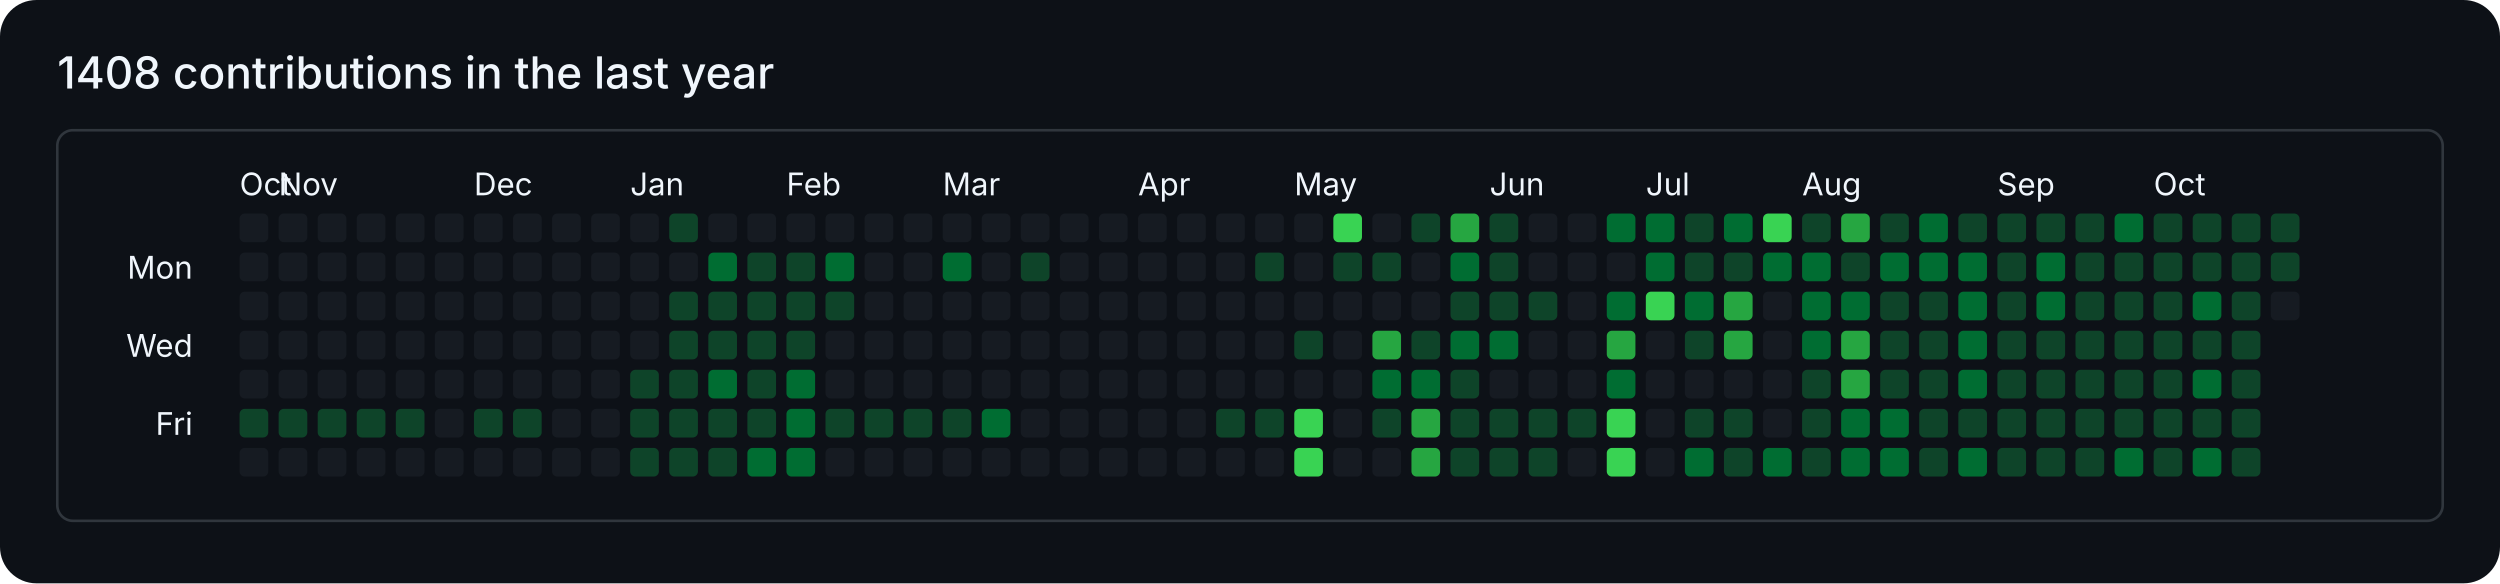
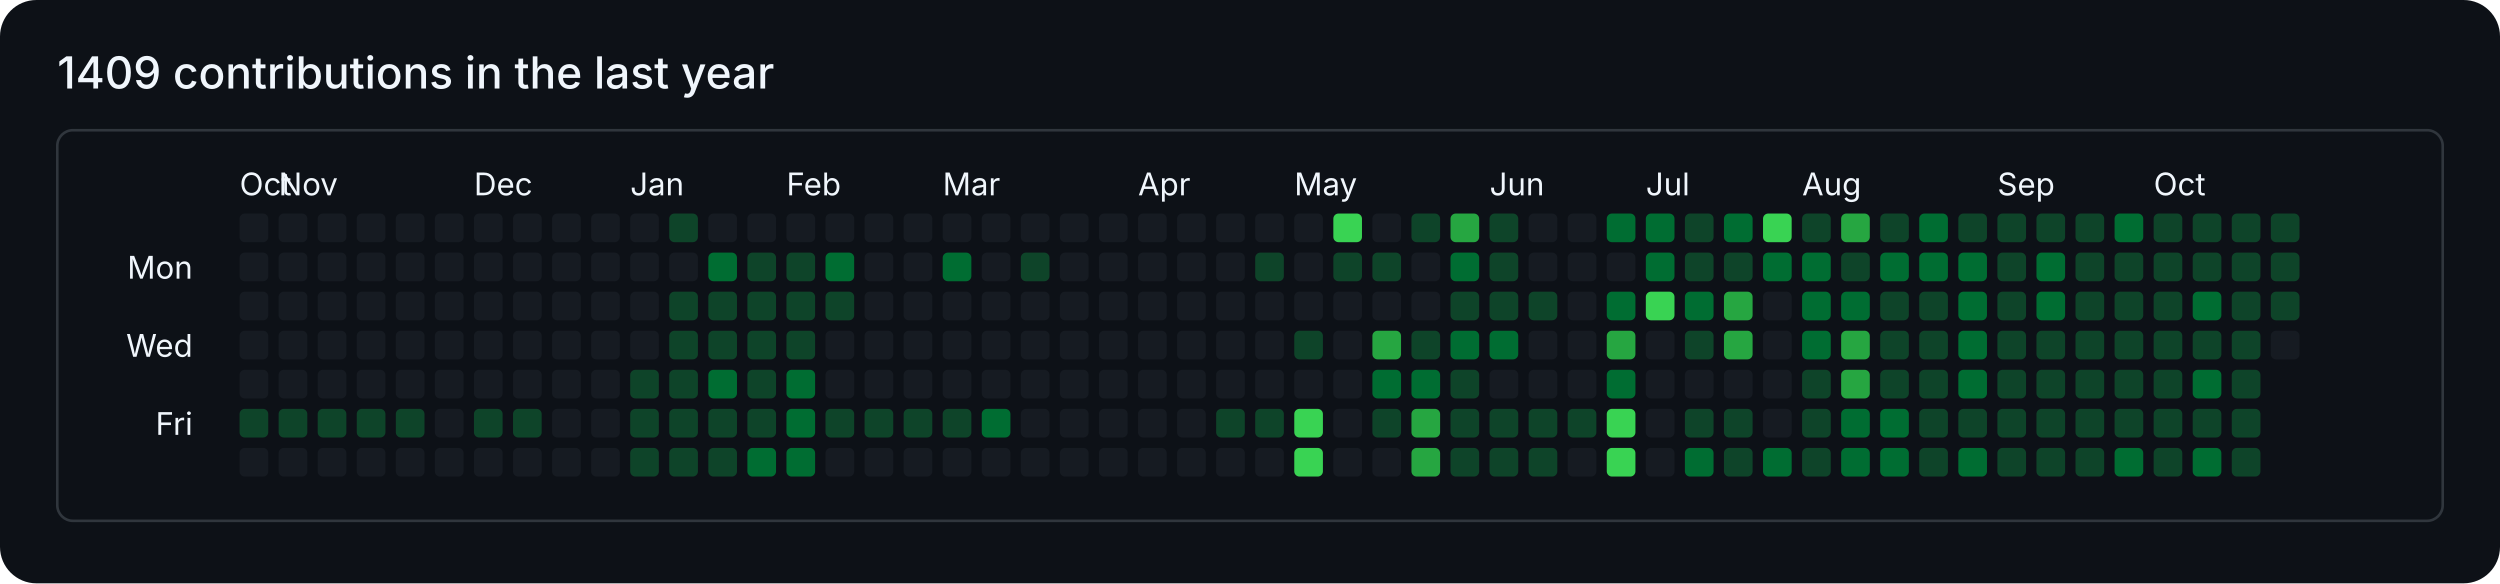
<svg xmlns="http://www.w3.org/2000/svg" width="1200" height="280" viewBox="0 0 960 224" fill="none" role="img" aria-label="AleksZyro GitHub contribution calendar">
  <style>
    .title { font: 500 17px -apple-system, BlinkMacSystemFont, 'Segoe UI', sans-serif; fill: #f0f6fc; }
    .month-label, .weekday-label, .legend, .hint { font: 400 12px -apple-system, BlinkMacSystemFont, 'Segoe UI', sans-serif; fill: #f0f6fc; }
    .hint, .legend-muted { fill: #8b949e; }
    .day-cell { shape-rendering: geometricPrecision; }
  </style>
  <rect width="960" height="224" rx="14" fill="#0d1117" />
-   <text x="22" y="34" class="title">1408 contributions in the last year</text>
+   <text x="22" y="34" class="title">1409 contributions in the last year</text>
  <rect x="22" y="50" width="916" height="150" rx="6" fill="none" stroke="#30363d" />
  <text x="92" y="75" class="month-label">Oct</text>
  <text x="107" y="75" class="month-label">Nov</text>
  <text x="182" y="75" class="month-label">Dec</text>
  <text x="242" y="75" class="month-label">Jan</text>
  <text x="302" y="75" class="month-label">Feb</text>
  <text x="362" y="75" class="month-label">Mar</text>
  <text x="437" y="75" class="month-label">Apr</text>
  <text x="497" y="75" class="month-label">May</text>
  <text x="572" y="75" class="month-label">Jun</text>
  <text x="632" y="75" class="month-label">Jul</text>
  <text x="692" y="75" class="month-label">Aug</text>
  <text x="767" y="75" class="month-label">Sep</text>
  <text x="827" y="75" class="month-label">Oct</text>
  <text x="74" y="107" class="weekday-label" text-anchor="end">Mon</text>
  <text x="74" y="137" class="weekday-label" text-anchor="end">Wed</text>
  <text x="74" y="167" class="weekday-label" text-anchor="end">Fri</text>
  <rect class="day-cell" x="92" y="82" width="11" height="11" rx="2" fill="#161b22" />
  <rect class="day-cell" x="92" y="97" width="11" height="11" rx="2" fill="#161b22" />
  <rect class="day-cell" x="92" y="112" width="11" height="11" rx="2" fill="#161b22" />
  <rect class="day-cell" x="92" y="127" width="11" height="11" rx="2" fill="#161b22" />
  <rect class="day-cell" x="92" y="142" width="11" height="11" rx="2" fill="#161b22" />
  <rect class="day-cell" x="92" y="157" width="11" height="11" rx="2" fill="#0e4429" />
  <rect class="day-cell" x="92" y="172" width="11" height="11" rx="2" fill="#161b22" />
  <rect class="day-cell" x="107" y="82" width="11" height="11" rx="2" fill="#161b22" />
  <rect class="day-cell" x="107" y="97" width="11" height="11" rx="2" fill="#161b22" />
  <rect class="day-cell" x="107" y="112" width="11" height="11" rx="2" fill="#161b22" />
  <rect class="day-cell" x="107" y="127" width="11" height="11" rx="2" fill="#161b22" />
  <rect class="day-cell" x="107" y="142" width="11" height="11" rx="2" fill="#161b22" />
  <rect class="day-cell" x="107" y="157" width="11" height="11" rx="2" fill="#0e4429" />
  <rect class="day-cell" x="107" y="172" width="11" height="11" rx="2" fill="#161b22" />
  <rect class="day-cell" x="122" y="82" width="11" height="11" rx="2" fill="#161b22" />
  <rect class="day-cell" x="122" y="97" width="11" height="11" rx="2" fill="#161b22" />
  <rect class="day-cell" x="122" y="112" width="11" height="11" rx="2" fill="#161b22" />
  <rect class="day-cell" x="122" y="127" width="11" height="11" rx="2" fill="#161b22" />
  <rect class="day-cell" x="122" y="142" width="11" height="11" rx="2" fill="#161b22" />
  <rect class="day-cell" x="122" y="157" width="11" height="11" rx="2" fill="#0e4429" />
  <rect class="day-cell" x="122" y="172" width="11" height="11" rx="2" fill="#161b22" />
  <rect class="day-cell" x="137" y="82" width="11" height="11" rx="2" fill="#161b22" />
  <rect class="day-cell" x="137" y="97" width="11" height="11" rx="2" fill="#161b22" />
  <rect class="day-cell" x="137" y="112" width="11" height="11" rx="2" fill="#161b22" />
  <rect class="day-cell" x="137" y="127" width="11" height="11" rx="2" fill="#161b22" />
  <rect class="day-cell" x="137" y="142" width="11" height="11" rx="2" fill="#161b22" />
  <rect class="day-cell" x="137" y="157" width="11" height="11" rx="2" fill="#0e4429" />
  <rect class="day-cell" x="137" y="172" width="11" height="11" rx="2" fill="#161b22" />
  <rect class="day-cell" x="152" y="82" width="11" height="11" rx="2" fill="#161b22" />
  <rect class="day-cell" x="152" y="97" width="11" height="11" rx="2" fill="#161b22" />
  <rect class="day-cell" x="152" y="112" width="11" height="11" rx="2" fill="#161b22" />
  <rect class="day-cell" x="152" y="127" width="11" height="11" rx="2" fill="#161b22" />
  <rect class="day-cell" x="152" y="142" width="11" height="11" rx="2" fill="#161b22" />
  <rect class="day-cell" x="152" y="157" width="11" height="11" rx="2" fill="#0e4429" />
  <rect class="day-cell" x="152" y="172" width="11" height="11" rx="2" fill="#161b22" />
  <rect class="day-cell" x="167" y="82" width="11" height="11" rx="2" fill="#161b22" />
  <rect class="day-cell" x="167" y="97" width="11" height="11" rx="2" fill="#161b22" />
  <rect class="day-cell" x="167" y="112" width="11" height="11" rx="2" fill="#161b22" />
  <rect class="day-cell" x="167" y="127" width="11" height="11" rx="2" fill="#161b22" />
  <rect class="day-cell" x="167" y="142" width="11" height="11" rx="2" fill="#161b22" />
  <rect class="day-cell" x="167" y="157" width="11" height="11" rx="2" fill="#161b22" />
  <rect class="day-cell" x="167" y="172" width="11" height="11" rx="2" fill="#161b22" />
  <rect class="day-cell" x="182" y="82" width="11" height="11" rx="2" fill="#161b22" />
  <rect class="day-cell" x="182" y="97" width="11" height="11" rx="2" fill="#161b22" />
  <rect class="day-cell" x="182" y="112" width="11" height="11" rx="2" fill="#161b22" />
  <rect class="day-cell" x="182" y="127" width="11" height="11" rx="2" fill="#161b22" />
  <rect class="day-cell" x="182" y="142" width="11" height="11" rx="2" fill="#161b22" />
  <rect class="day-cell" x="182" y="157" width="11" height="11" rx="2" fill="#0e4429" />
  <rect class="day-cell" x="182" y="172" width="11" height="11" rx="2" fill="#161b22" />
  <rect class="day-cell" x="197" y="82" width="11" height="11" rx="2" fill="#161b22" />
  <rect class="day-cell" x="197" y="97" width="11" height="11" rx="2" fill="#161b22" />
  <rect class="day-cell" x="197" y="112" width="11" height="11" rx="2" fill="#161b22" />
  <rect class="day-cell" x="197" y="127" width="11" height="11" rx="2" fill="#161b22" />
  <rect class="day-cell" x="197" y="142" width="11" height="11" rx="2" fill="#161b22" />
  <rect class="day-cell" x="197" y="157" width="11" height="11" rx="2" fill="#0e4429" />
  <rect class="day-cell" x="197" y="172" width="11" height="11" rx="2" fill="#161b22" />
  <rect class="day-cell" x="212" y="82" width="11" height="11" rx="2" fill="#161b22" />
  <rect class="day-cell" x="212" y="97" width="11" height="11" rx="2" fill="#161b22" />
  <rect class="day-cell" x="212" y="112" width="11" height="11" rx="2" fill="#161b22" />
  <rect class="day-cell" x="212" y="127" width="11" height="11" rx="2" fill="#161b22" />
  <rect class="day-cell" x="212" y="142" width="11" height="11" rx="2" fill="#161b22" />
  <rect class="day-cell" x="212" y="157" width="11" height="11" rx="2" fill="#161b22" />
  <rect class="day-cell" x="212" y="172" width="11" height="11" rx="2" fill="#161b22" />
  <rect class="day-cell" x="227" y="82" width="11" height="11" rx="2" fill="#161b22" />
  <rect class="day-cell" x="227" y="97" width="11" height="11" rx="2" fill="#161b22" />
  <rect class="day-cell" x="227" y="112" width="11" height="11" rx="2" fill="#161b22" />
  <rect class="day-cell" x="227" y="127" width="11" height="11" rx="2" fill="#161b22" />
  <rect class="day-cell" x="227" y="142" width="11" height="11" rx="2" fill="#161b22" />
  <rect class="day-cell" x="227" y="157" width="11" height="11" rx="2" fill="#161b22" />
  <rect class="day-cell" x="227" y="172" width="11" height="11" rx="2" fill="#161b22" />
  <rect class="day-cell" x="242" y="82" width="11" height="11" rx="2" fill="#161b22" />
  <rect class="day-cell" x="242" y="97" width="11" height="11" rx="2" fill="#161b22" />
  <rect class="day-cell" x="242" y="112" width="11" height="11" rx="2" fill="#161b22" />
  <rect class="day-cell" x="242" y="127" width="11" height="11" rx="2" fill="#161b22" />
  <rect class="day-cell" x="242" y="142" width="11" height="11" rx="2" fill="#0e4429" />
  <rect class="day-cell" x="242" y="157" width="11" height="11" rx="2" fill="#0e4429" />
  <rect class="day-cell" x="242" y="172" width="11" height="11" rx="2" fill="#0e4429" />
  <rect class="day-cell" x="257" y="82" width="11" height="11" rx="2" fill="#0e4429" />
  <rect class="day-cell" x="257" y="97" width="11" height="11" rx="2" fill="#161b22" />
  <rect class="day-cell" x="257" y="112" width="11" height="11" rx="2" fill="#0e4429" />
  <rect class="day-cell" x="257" y="127" width="11" height="11" rx="2" fill="#0e4429" />
  <rect class="day-cell" x="257" y="142" width="11" height="11" rx="2" fill="#0e4429" />
  <rect class="day-cell" x="257" y="157" width="11" height="11" rx="2" fill="#0e4429" />
  <rect class="day-cell" x="257" y="172" width="11" height="11" rx="2" fill="#0e4429" />
  <rect class="day-cell" x="272" y="82" width="11" height="11" rx="2" fill="#161b22" />
  <rect class="day-cell" x="272" y="97" width="11" height="11" rx="2" fill="#006d32" />
  <rect class="day-cell" x="272" y="112" width="11" height="11" rx="2" fill="#0e4429" />
  <rect class="day-cell" x="272" y="127" width="11" height="11" rx="2" fill="#0e4429" />
  <rect class="day-cell" x="272" y="142" width="11" height="11" rx="2" fill="#006d32" />
  <rect class="day-cell" x="272" y="157" width="11" height="11" rx="2" fill="#0e4429" />
  <rect class="day-cell" x="272" y="172" width="11" height="11" rx="2" fill="#0e4429" />
  <rect class="day-cell" x="287" y="82" width="11" height="11" rx="2" fill="#161b22" />
  <rect class="day-cell" x="287" y="97" width="11" height="11" rx="2" fill="#0e4429" />
  <rect class="day-cell" x="287" y="112" width="11" height="11" rx="2" fill="#0e4429" />
  <rect class="day-cell" x="287" y="127" width="11" height="11" rx="2" fill="#0e4429" />
  <rect class="day-cell" x="287" y="142" width="11" height="11" rx="2" fill="#0e4429" />
  <rect class="day-cell" x="287" y="157" width="11" height="11" rx="2" fill="#0e4429" />
  <rect class="day-cell" x="287" y="172" width="11" height="11" rx="2" fill="#006d32" />
  <rect class="day-cell" x="302" y="82" width="11" height="11" rx="2" fill="#161b22" />
  <rect class="day-cell" x="302" y="97" width="11" height="11" rx="2" fill="#0e4429" />
  <rect class="day-cell" x="302" y="112" width="11" height="11" rx="2" fill="#0e4429" />
  <rect class="day-cell" x="302" y="127" width="11" height="11" rx="2" fill="#0e4429" />
  <rect class="day-cell" x="302" y="142" width="11" height="11" rx="2" fill="#006d32" />
  <rect class="day-cell" x="302" y="157" width="11" height="11" rx="2" fill="#006d32" />
  <rect class="day-cell" x="302" y="172" width="11" height="11" rx="2" fill="#006d32" />
  <rect class="day-cell" x="317" y="82" width="11" height="11" rx="2" fill="#161b22" />
  <rect class="day-cell" x="317" y="97" width="11" height="11" rx="2" fill="#006d32" />
  <rect class="day-cell" x="317" y="112" width="11" height="11" rx="2" fill="#0e4429" />
  <rect class="day-cell" x="317" y="127" width="11" height="11" rx="2" fill="#161b22" />
  <rect class="day-cell" x="317" y="142" width="11" height="11" rx="2" fill="#161b22" />
  <rect class="day-cell" x="317" y="157" width="11" height="11" rx="2" fill="#0e4429" />
  <rect class="day-cell" x="317" y="172" width="11" height="11" rx="2" fill="#161b22" />
  <rect class="day-cell" x="332" y="82" width="11" height="11" rx="2" fill="#161b22" />
  <rect class="day-cell" x="332" y="97" width="11" height="11" rx="2" fill="#161b22" />
  <rect class="day-cell" x="332" y="112" width="11" height="11" rx="2" fill="#161b22" />
  <rect class="day-cell" x="332" y="127" width="11" height="11" rx="2" fill="#161b22" />
  <rect class="day-cell" x="332" y="142" width="11" height="11" rx="2" fill="#161b22" />
  <rect class="day-cell" x="332" y="157" width="11" height="11" rx="2" fill="#0e4429" />
  <rect class="day-cell" x="332" y="172" width="11" height="11" rx="2" fill="#161b22" />
  <rect class="day-cell" x="347" y="82" width="11" height="11" rx="2" fill="#161b22" />
  <rect class="day-cell" x="347" y="97" width="11" height="11" rx="2" fill="#161b22" />
  <rect class="day-cell" x="347" y="112" width="11" height="11" rx="2" fill="#161b22" />
  <rect class="day-cell" x="347" y="127" width="11" height="11" rx="2" fill="#161b22" />
  <rect class="day-cell" x="347" y="142" width="11" height="11" rx="2" fill="#161b22" />
  <rect class="day-cell" x="347" y="157" width="11" height="11" rx="2" fill="#0e4429" />
  <rect class="day-cell" x="347" y="172" width="11" height="11" rx="2" fill="#161b22" />
  <rect class="day-cell" x="362" y="82" width="11" height="11" rx="2" fill="#161b22" />
  <rect class="day-cell" x="362" y="97" width="11" height="11" rx="2" fill="#006d32" />
  <rect class="day-cell" x="362" y="112" width="11" height="11" rx="2" fill="#161b22" />
  <rect class="day-cell" x="362" y="127" width="11" height="11" rx="2" fill="#161b22" />
  <rect class="day-cell" x="362" y="142" width="11" height="11" rx="2" fill="#161b22" />
  <rect class="day-cell" x="362" y="157" width="11" height="11" rx="2" fill="#0e4429" />
  <rect class="day-cell" x="362" y="172" width="11" height="11" rx="2" fill="#161b22" />
  <rect class="day-cell" x="377" y="82" width="11" height="11" rx="2" fill="#161b22" />
  <rect class="day-cell" x="377" y="97" width="11" height="11" rx="2" fill="#161b22" />
  <rect class="day-cell" x="377" y="112" width="11" height="11" rx="2" fill="#161b22" />
  <rect class="day-cell" x="377" y="127" width="11" height="11" rx="2" fill="#161b22" />
  <rect class="day-cell" x="377" y="142" width="11" height="11" rx="2" fill="#161b22" />
  <rect class="day-cell" x="377" y="157" width="11" height="11" rx="2" fill="#006d32" />
  <rect class="day-cell" x="377" y="172" width="11" height="11" rx="2" fill="#161b22" />
  <rect class="day-cell" x="392" y="82" width="11" height="11" rx="2" fill="#161b22" />
  <rect class="day-cell" x="392" y="97" width="11" height="11" rx="2" fill="#0e4429" />
  <rect class="day-cell" x="392" y="112" width="11" height="11" rx="2" fill="#161b22" />
  <rect class="day-cell" x="392" y="127" width="11" height="11" rx="2" fill="#161b22" />
  <rect class="day-cell" x="392" y="142" width="11" height="11" rx="2" fill="#161b22" />
  <rect class="day-cell" x="392" y="157" width="11" height="11" rx="2" fill="#161b22" />
  <rect class="day-cell" x="392" y="172" width="11" height="11" rx="2" fill="#161b22" />
  <rect class="day-cell" x="407" y="82" width="11" height="11" rx="2" fill="#161b22" />
  <rect class="day-cell" x="407" y="97" width="11" height="11" rx="2" fill="#161b22" />
  <rect class="day-cell" x="407" y="112" width="11" height="11" rx="2" fill="#161b22" />
  <rect class="day-cell" x="407" y="127" width="11" height="11" rx="2" fill="#161b22" />
  <rect class="day-cell" x="407" y="142" width="11" height="11" rx="2" fill="#161b22" />
  <rect class="day-cell" x="407" y="157" width="11" height="11" rx="2" fill="#161b22" />
  <rect class="day-cell" x="407" y="172" width="11" height="11" rx="2" fill="#161b22" />
  <rect class="day-cell" x="422" y="82" width="11" height="11" rx="2" fill="#161b22" />
  <rect class="day-cell" x="422" y="97" width="11" height="11" rx="2" fill="#161b22" />
  <rect class="day-cell" x="422" y="112" width="11" height="11" rx="2" fill="#161b22" />
  <rect class="day-cell" x="422" y="127" width="11" height="11" rx="2" fill="#161b22" />
  <rect class="day-cell" x="422" y="142" width="11" height="11" rx="2" fill="#161b22" />
  <rect class="day-cell" x="422" y="157" width="11" height="11" rx="2" fill="#161b22" />
  <rect class="day-cell" x="422" y="172" width="11" height="11" rx="2" fill="#161b22" />
  <rect class="day-cell" x="437" y="82" width="11" height="11" rx="2" fill="#161b22" />
  <rect class="day-cell" x="437" y="97" width="11" height="11" rx="2" fill="#161b22" />
  <rect class="day-cell" x="437" y="112" width="11" height="11" rx="2" fill="#161b22" />
  <rect class="day-cell" x="437" y="127" width="11" height="11" rx="2" fill="#161b22" />
  <rect class="day-cell" x="437" y="142" width="11" height="11" rx="2" fill="#161b22" />
  <rect class="day-cell" x="437" y="157" width="11" height="11" rx="2" fill="#161b22" />
  <rect class="day-cell" x="437" y="172" width="11" height="11" rx="2" fill="#161b22" />
  <rect class="day-cell" x="452" y="82" width="11" height="11" rx="2" fill="#161b22" />
  <rect class="day-cell" x="452" y="97" width="11" height="11" rx="2" fill="#161b22" />
  <rect class="day-cell" x="452" y="112" width="11" height="11" rx="2" fill="#161b22" />
  <rect class="day-cell" x="452" y="127" width="11" height="11" rx="2" fill="#161b22" />
  <rect class="day-cell" x="452" y="142" width="11" height="11" rx="2" fill="#161b22" />
  <rect class="day-cell" x="452" y="157" width="11" height="11" rx="2" fill="#161b22" />
  <rect class="day-cell" x="452" y="172" width="11" height="11" rx="2" fill="#161b22" />
  <rect class="day-cell" x="467" y="82" width="11" height="11" rx="2" fill="#161b22" />
  <rect class="day-cell" x="467" y="97" width="11" height="11" rx="2" fill="#161b22" />
  <rect class="day-cell" x="467" y="112" width="11" height="11" rx="2" fill="#161b22" />
  <rect class="day-cell" x="467" y="127" width="11" height="11" rx="2" fill="#161b22" />
  <rect class="day-cell" x="467" y="142" width="11" height="11" rx="2" fill="#161b22" />
  <rect class="day-cell" x="467" y="157" width="11" height="11" rx="2" fill="#0e4429" />
  <rect class="day-cell" x="467" y="172" width="11" height="11" rx="2" fill="#161b22" />
  <rect class="day-cell" x="482" y="82" width="11" height="11" rx="2" fill="#161b22" />
  <rect class="day-cell" x="482" y="97" width="11" height="11" rx="2" fill="#0e4429" />
  <rect class="day-cell" x="482" y="112" width="11" height="11" rx="2" fill="#161b22" />
  <rect class="day-cell" x="482" y="127" width="11" height="11" rx="2" fill="#161b22" />
  <rect class="day-cell" x="482" y="142" width="11" height="11" rx="2" fill="#161b22" />
  <rect class="day-cell" x="482" y="157" width="11" height="11" rx="2" fill="#0e4429" />
  <rect class="day-cell" x="482" y="172" width="11" height="11" rx="2" fill="#161b22" />
  <rect class="day-cell" x="497" y="82" width="11" height="11" rx="2" fill="#161b22" />
  <rect class="day-cell" x="497" y="97" width="11" height="11" rx="2" fill="#161b22" />
  <rect class="day-cell" x="497" y="112" width="11" height="11" rx="2" fill="#161b22" />
  <rect class="day-cell" x="497" y="127" width="11" height="11" rx="2" fill="#0e4429" />
  <rect class="day-cell" x="497" y="142" width="11" height="11" rx="2" fill="#161b22" />
  <rect class="day-cell" x="497" y="157" width="11" height="11" rx="2" fill="#39d353" />
  <rect class="day-cell" x="497" y="172" width="11" height="11" rx="2" fill="#39d353" />
  <rect class="day-cell" x="512" y="82" width="11" height="11" rx="2" fill="#39d353" />
  <rect class="day-cell" x="512" y="97" width="11" height="11" rx="2" fill="#0e4429" />
  <rect class="day-cell" x="512" y="112" width="11" height="11" rx="2" fill="#161b22" />
  <rect class="day-cell" x="512" y="127" width="11" height="11" rx="2" fill="#161b22" />
  <rect class="day-cell" x="512" y="142" width="11" height="11" rx="2" fill="#161b22" />
  <rect class="day-cell" x="512" y="157" width="11" height="11" rx="2" fill="#161b22" />
  <rect class="day-cell" x="512" y="172" width="11" height="11" rx="2" fill="#161b22" />
  <rect class="day-cell" x="527" y="82" width="11" height="11" rx="2" fill="#161b22" />
  <rect class="day-cell" x="527" y="97" width="11" height="11" rx="2" fill="#0e4429" />
  <rect class="day-cell" x="527" y="112" width="11" height="11" rx="2" fill="#161b22" />
  <rect class="day-cell" x="527" y="127" width="11" height="11" rx="2" fill="#26a641" />
  <rect class="day-cell" x="527" y="142" width="11" height="11" rx="2" fill="#006d32" />
  <rect class="day-cell" x="527" y="157" width="11" height="11" rx="2" fill="#0e4429" />
  <rect class="day-cell" x="527" y="172" width="11" height="11" rx="2" fill="#161b22" />
  <rect class="day-cell" x="542" y="82" width="11" height="11" rx="2" fill="#0e4429" />
  <rect class="day-cell" x="542" y="97" width="11" height="11" rx="2" fill="#161b22" />
  <rect class="day-cell" x="542" y="112" width="11" height="11" rx="2" fill="#161b22" />
  <rect class="day-cell" x="542" y="127" width="11" height="11" rx="2" fill="#0e4429" />
  <rect class="day-cell" x="542" y="142" width="11" height="11" rx="2" fill="#006d32" />
  <rect class="day-cell" x="542" y="157" width="11" height="11" rx="2" fill="#26a641" />
  <rect class="day-cell" x="542" y="172" width="11" height="11" rx="2" fill="#26a641" />
  <rect class="day-cell" x="557" y="82" width="11" height="11" rx="2" fill="#26a641" />
  <rect class="day-cell" x="557" y="97" width="11" height="11" rx="2" fill="#006d32" />
  <rect class="day-cell" x="557" y="112" width="11" height="11" rx="2" fill="#0e4429" />
  <rect class="day-cell" x="557" y="127" width="11" height="11" rx="2" fill="#006d32" />
  <rect class="day-cell" x="557" y="142" width="11" height="11" rx="2" fill="#0e4429" />
  <rect class="day-cell" x="557" y="157" width="11" height="11" rx="2" fill="#0e4429" />
  <rect class="day-cell" x="557" y="172" width="11" height="11" rx="2" fill="#0e4429" />
  <rect class="day-cell" x="572" y="82" width="11" height="11" rx="2" fill="#0e4429" />
  <rect class="day-cell" x="572" y="97" width="11" height="11" rx="2" fill="#0e4429" />
  <rect class="day-cell" x="572" y="112" width="11" height="11" rx="2" fill="#0e4429" />
  <rect class="day-cell" x="572" y="127" width="11" height="11" rx="2" fill="#006d32" />
  <rect class="day-cell" x="572" y="142" width="11" height="11" rx="2" fill="#161b22" />
  <rect class="day-cell" x="572" y="157" width="11" height="11" rx="2" fill="#0e4429" />
  <rect class="day-cell" x="572" y="172" width="11" height="11" rx="2" fill="#0e4429" />
  <rect class="day-cell" x="587" y="82" width="11" height="11" rx="2" fill="#161b22" />
  <rect class="day-cell" x="587" y="97" width="11" height="11" rx="2" fill="#161b22" />
  <rect class="day-cell" x="587" y="112" width="11" height="11" rx="2" fill="#0e4429" />
  <rect class="day-cell" x="587" y="127" width="11" height="11" rx="2" fill="#161b22" />
  <rect class="day-cell" x="587" y="142" width="11" height="11" rx="2" fill="#161b22" />
  <rect class="day-cell" x="587" y="157" width="11" height="11" rx="2" fill="#0e4429" />
  <rect class="day-cell" x="587" y="172" width="11" height="11" rx="2" fill="#0e4429" />
  <rect class="day-cell" x="602" y="82" width="11" height="11" rx="2" fill="#161b22" />
  <rect class="day-cell" x="602" y="97" width="11" height="11" rx="2" fill="#161b22" />
  <rect class="day-cell" x="602" y="112" width="11" height="11" rx="2" fill="#161b22" />
  <rect class="day-cell" x="602" y="127" width="11" height="11" rx="2" fill="#161b22" />
  <rect class="day-cell" x="602" y="142" width="11" height="11" rx="2" fill="#161b22" />
  <rect class="day-cell" x="602" y="157" width="11" height="11" rx="2" fill="#0e4429" />
  <rect class="day-cell" x="602" y="172" width="11" height="11" rx="2" fill="#161b22" />
  <rect class="day-cell" x="617" y="82" width="11" height="11" rx="2" fill="#006d32" />
  <rect class="day-cell" x="617" y="97" width="11" height="11" rx="2" fill="#161b22" />
  <rect class="day-cell" x="617" y="112" width="11" height="11" rx="2" fill="#006d32" />
  <rect class="day-cell" x="617" y="127" width="11" height="11" rx="2" fill="#26a641" />
  <rect class="day-cell" x="617" y="142" width="11" height="11" rx="2" fill="#006d32" />
  <rect class="day-cell" x="617" y="157" width="11" height="11" rx="2" fill="#39d353" />
  <rect class="day-cell" x="617" y="172" width="11" height="11" rx="2" fill="#39d353" />
  <rect class="day-cell" x="632" y="82" width="11" height="11" rx="2" fill="#006d32" />
  <rect class="day-cell" x="632" y="97" width="11" height="11" rx="2" fill="#006d32" />
  <rect class="day-cell" x="632" y="112" width="11" height="11" rx="2" fill="#39d353" />
  <rect class="day-cell" x="632" y="127" width="11" height="11" rx="2" fill="#161b22" />
  <rect class="day-cell" x="632" y="142" width="11" height="11" rx="2" fill="#161b22" />
  <rect class="day-cell" x="632" y="157" width="11" height="11" rx="2" fill="#161b22" />
  <rect class="day-cell" x="632" y="172" width="11" height="11" rx="2" fill="#161b22" />
  <rect class="day-cell" x="647" y="82" width="11" height="11" rx="2" fill="#0e4429" />
  <rect class="day-cell" x="647" y="97" width="11" height="11" rx="2" fill="#0e4429" />
  <rect class="day-cell" x="647" y="112" width="11" height="11" rx="2" fill="#006d32" />
  <rect class="day-cell" x="647" y="127" width="11" height="11" rx="2" fill="#0e4429" />
  <rect class="day-cell" x="647" y="142" width="11" height="11" rx="2" fill="#161b22" />
  <rect class="day-cell" x="647" y="157" width="11" height="11" rx="2" fill="#0e4429" />
  <rect class="day-cell" x="647" y="172" width="11" height="11" rx="2" fill="#006d32" />
  <rect class="day-cell" x="662" y="82" width="11" height="11" rx="2" fill="#006d32" />
  <rect class="day-cell" x="662" y="97" width="11" height="11" rx="2" fill="#0e4429" />
  <rect class="day-cell" x="662" y="112" width="11" height="11" rx="2" fill="#26a641" />
  <rect class="day-cell" x="662" y="127" width="11" height="11" rx="2" fill="#26a641" />
  <rect class="day-cell" x="662" y="142" width="11" height="11" rx="2" fill="#161b22" />
  <rect class="day-cell" x="662" y="157" width="11" height="11" rx="2" fill="#0e4429" />
  <rect class="day-cell" x="662" y="172" width="11" height="11" rx="2" fill="#0e4429" />
  <rect class="day-cell" x="677" y="82" width="11" height="11" rx="2" fill="#39d353" />
  <rect class="day-cell" x="677" y="97" width="11" height="11" rx="2" fill="#006d32" />
  <rect class="day-cell" x="677" y="112" width="11" height="11" rx="2" fill="#161b22" />
  <rect class="day-cell" x="677" y="127" width="11" height="11" rx="2" fill="#161b22" />
  <rect class="day-cell" x="677" y="142" width="11" height="11" rx="2" fill="#161b22" />
  <rect class="day-cell" x="677" y="157" width="11" height="11" rx="2" fill="#161b22" />
  <rect class="day-cell" x="677" y="172" width="11" height="11" rx="2" fill="#006d32" />
  <rect class="day-cell" x="692" y="82" width="11" height="11" rx="2" fill="#0e4429" />
  <rect class="day-cell" x="692" y="97" width="11" height="11" rx="2" fill="#006d32" />
  <rect class="day-cell" x="692" y="112" width="11" height="11" rx="2" fill="#006d32" />
  <rect class="day-cell" x="692" y="127" width="11" height="11" rx="2" fill="#006d32" />
  <rect class="day-cell" x="692" y="142" width="11" height="11" rx="2" fill="#0e4429" />
  <rect class="day-cell" x="692" y="157" width="11" height="11" rx="2" fill="#0e4429" />
  <rect class="day-cell" x="692" y="172" width="11" height="11" rx="2" fill="#0e4429" />
  <rect class="day-cell" x="707" y="82" width="11" height="11" rx="2" fill="#26a641" />
  <rect class="day-cell" x="707" y="97" width="11" height="11" rx="2" fill="#0e4429" />
  <rect class="day-cell" x="707" y="112" width="11" height="11" rx="2" fill="#006d32" />
  <rect class="day-cell" x="707" y="127" width="11" height="11" rx="2" fill="#26a641" />
  <rect class="day-cell" x="707" y="142" width="11" height="11" rx="2" fill="#26a641" />
  <rect class="day-cell" x="707" y="157" width="11" height="11" rx="2" fill="#006d32" />
  <rect class="day-cell" x="707" y="172" width="11" height="11" rx="2" fill="#006d32" />
  <rect class="day-cell" x="722" y="82" width="11" height="11" rx="2" fill="#0e4429" />
  <rect class="day-cell" x="722" y="97" width="11" height="11" rx="2" fill="#006d32" />
  <rect class="day-cell" x="722" y="112" width="11" height="11" rx="2" fill="#0e4429" />
  <rect class="day-cell" x="722" y="127" width="11" height="11" rx="2" fill="#0e4429" />
  <rect class="day-cell" x="722" y="142" width="11" height="11" rx="2" fill="#0e4429" />
  <rect class="day-cell" x="722" y="157" width="11" height="11" rx="2" fill="#006d32" />
  <rect class="day-cell" x="722" y="172" width="11" height="11" rx="2" fill="#006d32" />
  <rect class="day-cell" x="737" y="82" width="11" height="11" rx="2" fill="#006d32" />
  <rect class="day-cell" x="737" y="97" width="11" height="11" rx="2" fill="#006d32" />
  <rect class="day-cell" x="737" y="112" width="11" height="11" rx="2" fill="#0e4429" />
  <rect class="day-cell" x="737" y="127" width="11" height="11" rx="2" fill="#0e4429" />
  <rect class="day-cell" x="737" y="142" width="11" height="11" rx="2" fill="#0e4429" />
  <rect class="day-cell" x="737" y="157" width="11" height="11" rx="2" fill="#0e4429" />
  <rect class="day-cell" x="737" y="172" width="11" height="11" rx="2" fill="#0e4429" />
  <rect class="day-cell" x="752" y="82" width="11" height="11" rx="2" fill="#0e4429" />
  <rect class="day-cell" x="752" y="97" width="11" height="11" rx="2" fill="#006d32" />
  <rect class="day-cell" x="752" y="112" width="11" height="11" rx="2" fill="#006d32" />
  <rect class="day-cell" x="752" y="127" width="11" height="11" rx="2" fill="#006d32" />
  <rect class="day-cell" x="752" y="142" width="11" height="11" rx="2" fill="#006d32" />
  <rect class="day-cell" x="752" y="157" width="11" height="11" rx="2" fill="#0e4429" />
  <rect class="day-cell" x="752" y="172" width="11" height="11" rx="2" fill="#006d32" />
  <rect class="day-cell" x="767" y="82" width="11" height="11" rx="2" fill="#0e4429" />
  <rect class="day-cell" x="767" y="97" width="11" height="11" rx="2" fill="#0e4429" />
  <rect class="day-cell" x="767" y="112" width="11" height="11" rx="2" fill="#0e4429" />
  <rect class="day-cell" x="767" y="127" width="11" height="11" rx="2" fill="#0e4429" />
  <rect class="day-cell" x="767" y="142" width="11" height="11" rx="2" fill="#0e4429" />
  <rect class="day-cell" x="767" y="157" width="11" height="11" rx="2" fill="#0e4429" />
  <rect class="day-cell" x="767" y="172" width="11" height="11" rx="2" fill="#0e4429" />
  <rect class="day-cell" x="782" y="82" width="11" height="11" rx="2" fill="#0e4429" />
  <rect class="day-cell" x="782" y="97" width="11" height="11" rx="2" fill="#006d32" />
  <rect class="day-cell" x="782" y="112" width="11" height="11" rx="2" fill="#006d32" />
  <rect class="day-cell" x="782" y="127" width="11" height="11" rx="2" fill="#0e4429" />
  <rect class="day-cell" x="782" y="142" width="11" height="11" rx="2" fill="#0e4429" />
  <rect class="day-cell" x="782" y="157" width="11" height="11" rx="2" fill="#0e4429" />
  <rect class="day-cell" x="782" y="172" width="11" height="11" rx="2" fill="#0e4429" />
  <rect class="day-cell" x="797" y="82" width="11" height="11" rx="2" fill="#0e4429" />
  <rect class="day-cell" x="797" y="97" width="11" height="11" rx="2" fill="#0e4429" />
  <rect class="day-cell" x="797" y="112" width="11" height="11" rx="2" fill="#0e4429" />
  <rect class="day-cell" x="797" y="127" width="11" height="11" rx="2" fill="#0e4429" />
  <rect class="day-cell" x="797" y="142" width="11" height="11" rx="2" fill="#0e4429" />
  <rect class="day-cell" x="797" y="157" width="11" height="11" rx="2" fill="#0e4429" />
  <rect class="day-cell" x="797" y="172" width="11" height="11" rx="2" fill="#0e4429" />
  <rect class="day-cell" x="812" y="82" width="11" height="11" rx="2" fill="#006d32" />
  <rect class="day-cell" x="812" y="97" width="11" height="11" rx="2" fill="#0e4429" />
  <rect class="day-cell" x="812" y="112" width="11" height="11" rx="2" fill="#0e4429" />
  <rect class="day-cell" x="812" y="127" width="11" height="11" rx="2" fill="#0e4429" />
  <rect class="day-cell" x="812" y="142" width="11" height="11" rx="2" fill="#0e4429" />
  <rect class="day-cell" x="812" y="157" width="11" height="11" rx="2" fill="#0e4429" />
  <rect class="day-cell" x="812" y="172" width="11" height="11" rx="2" fill="#006d32" />
  <rect class="day-cell" x="827" y="82" width="11" height="11" rx="2" fill="#0e4429" />
  <rect class="day-cell" x="827" y="97" width="11" height="11" rx="2" fill="#0e4429" />
  <rect class="day-cell" x="827" y="112" width="11" height="11" rx="2" fill="#0e4429" />
  <rect class="day-cell" x="827" y="127" width="11" height="11" rx="2" fill="#0e4429" />
  <rect class="day-cell" x="827" y="142" width="11" height="11" rx="2" fill="#0e4429" />
  <rect class="day-cell" x="827" y="157" width="11" height="11" rx="2" fill="#0e4429" />
  <rect class="day-cell" x="827" y="172" width="11" height="11" rx="2" fill="#0e4429" />
  <rect class="day-cell" x="842" y="82" width="11" height="11" rx="2" fill="#0e4429" />
  <rect class="day-cell" x="842" y="97" width="11" height="11" rx="2" fill="#0e4429" />
  <rect class="day-cell" x="842" y="112" width="11" height="11" rx="2" fill="#006d32" />
  <rect class="day-cell" x="842" y="127" width="11" height="11" rx="2" fill="#0e4429" />
  <rect class="day-cell" x="842" y="142" width="11" height="11" rx="2" fill="#006d32" />
  <rect class="day-cell" x="842" y="157" width="11" height="11" rx="2" fill="#0e4429" />
  <rect class="day-cell" x="842" y="172" width="11" height="11" rx="2" fill="#006d32" />
  <rect class="day-cell" x="857" y="82" width="11" height="11" rx="2" fill="#0e4429" />
  <rect class="day-cell" x="857" y="97" width="11" height="11" rx="2" fill="#0e4429" />
  <rect class="day-cell" x="857" y="112" width="11" height="11" rx="2" fill="#0e4429" />
  <rect class="day-cell" x="857" y="127" width="11" height="11" rx="2" fill="#0e4429" />
  <rect class="day-cell" x="857" y="142" width="11" height="11" rx="2" fill="#0e4429" />
  <rect class="day-cell" x="857" y="157" width="11" height="11" rx="2" fill="#0e4429" />
  <rect class="day-cell" x="857" y="172" width="11" height="11" rx="2" fill="#0e4429" />
  <rect class="day-cell" x="872" y="82" width="11" height="11" rx="2" fill="#0e4429" />
  <rect class="day-cell" x="872" y="97" width="11" height="11" rx="2" fill="#0e4429" />
-   <rect class="day-cell" x="872" y="112" width="11" height="11" rx="2" fill="#161b22" />
+   <rect class="day-cell" x="872" y="112" width="11" height="11" rx="2" fill="#0e4429" />
+   <rect class="day-cell" x="872" y="127" width="11" height="11" rx="2" fill="#161b22" />
</svg>
